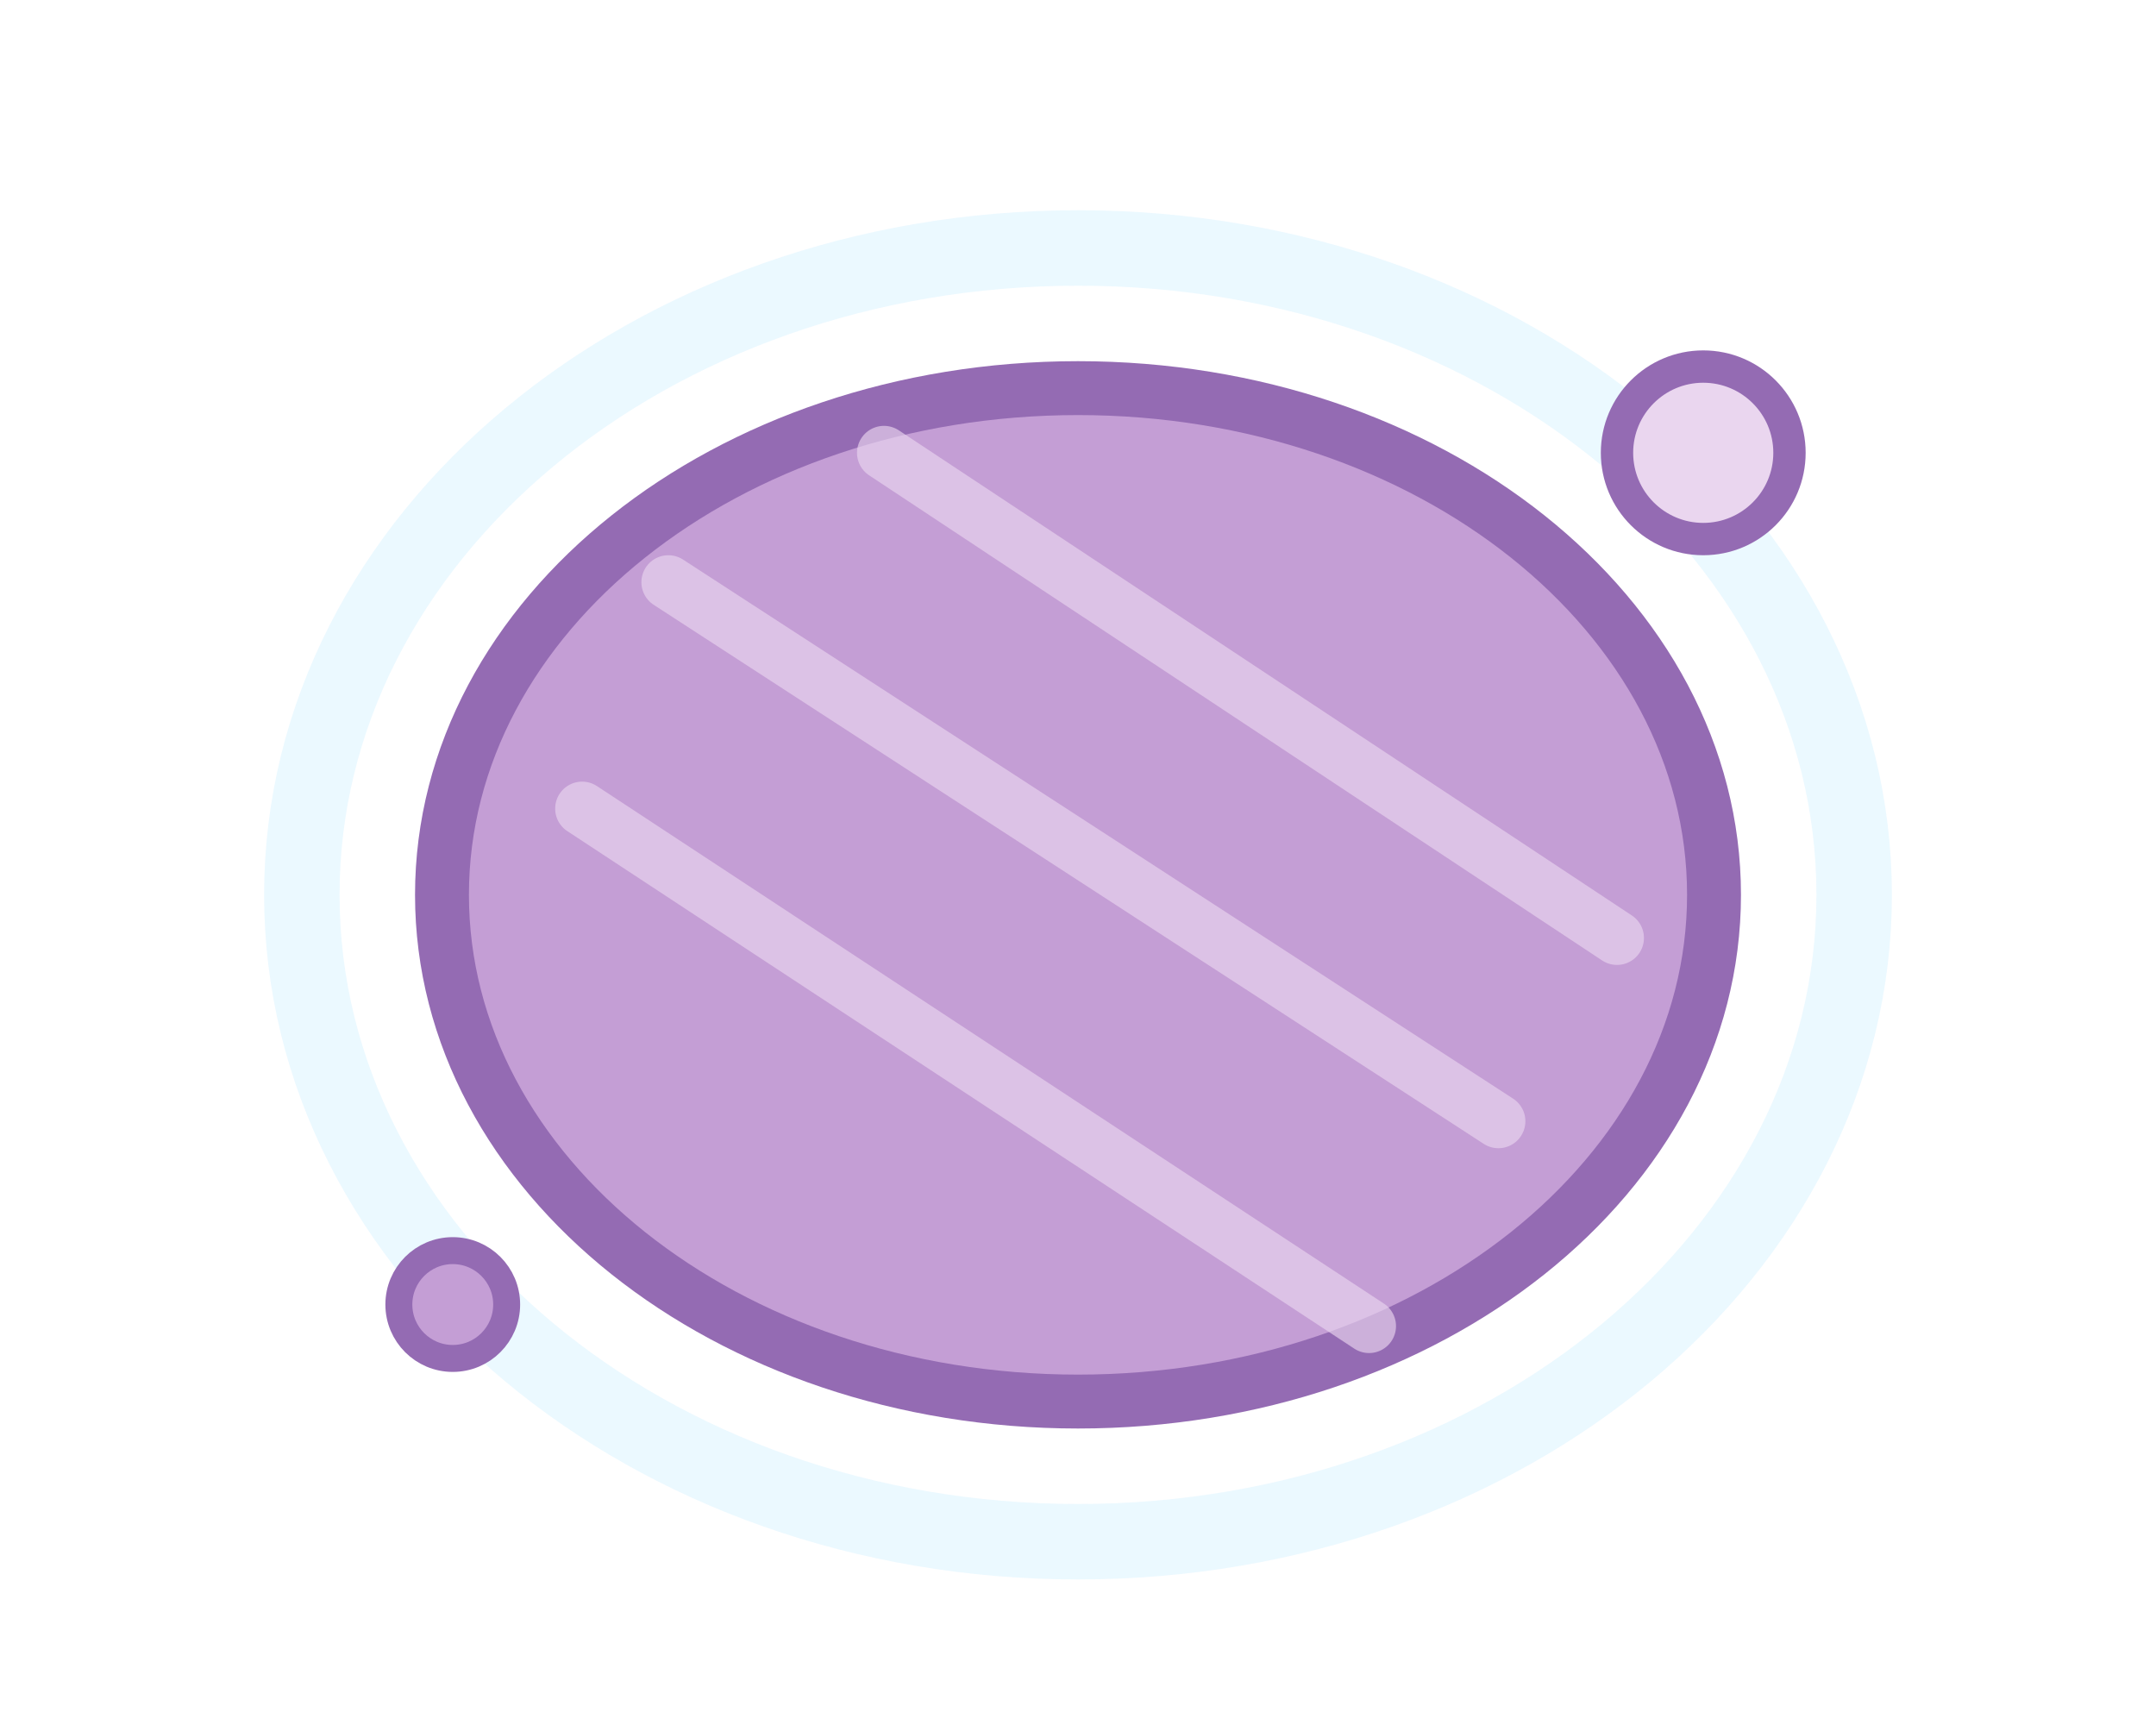
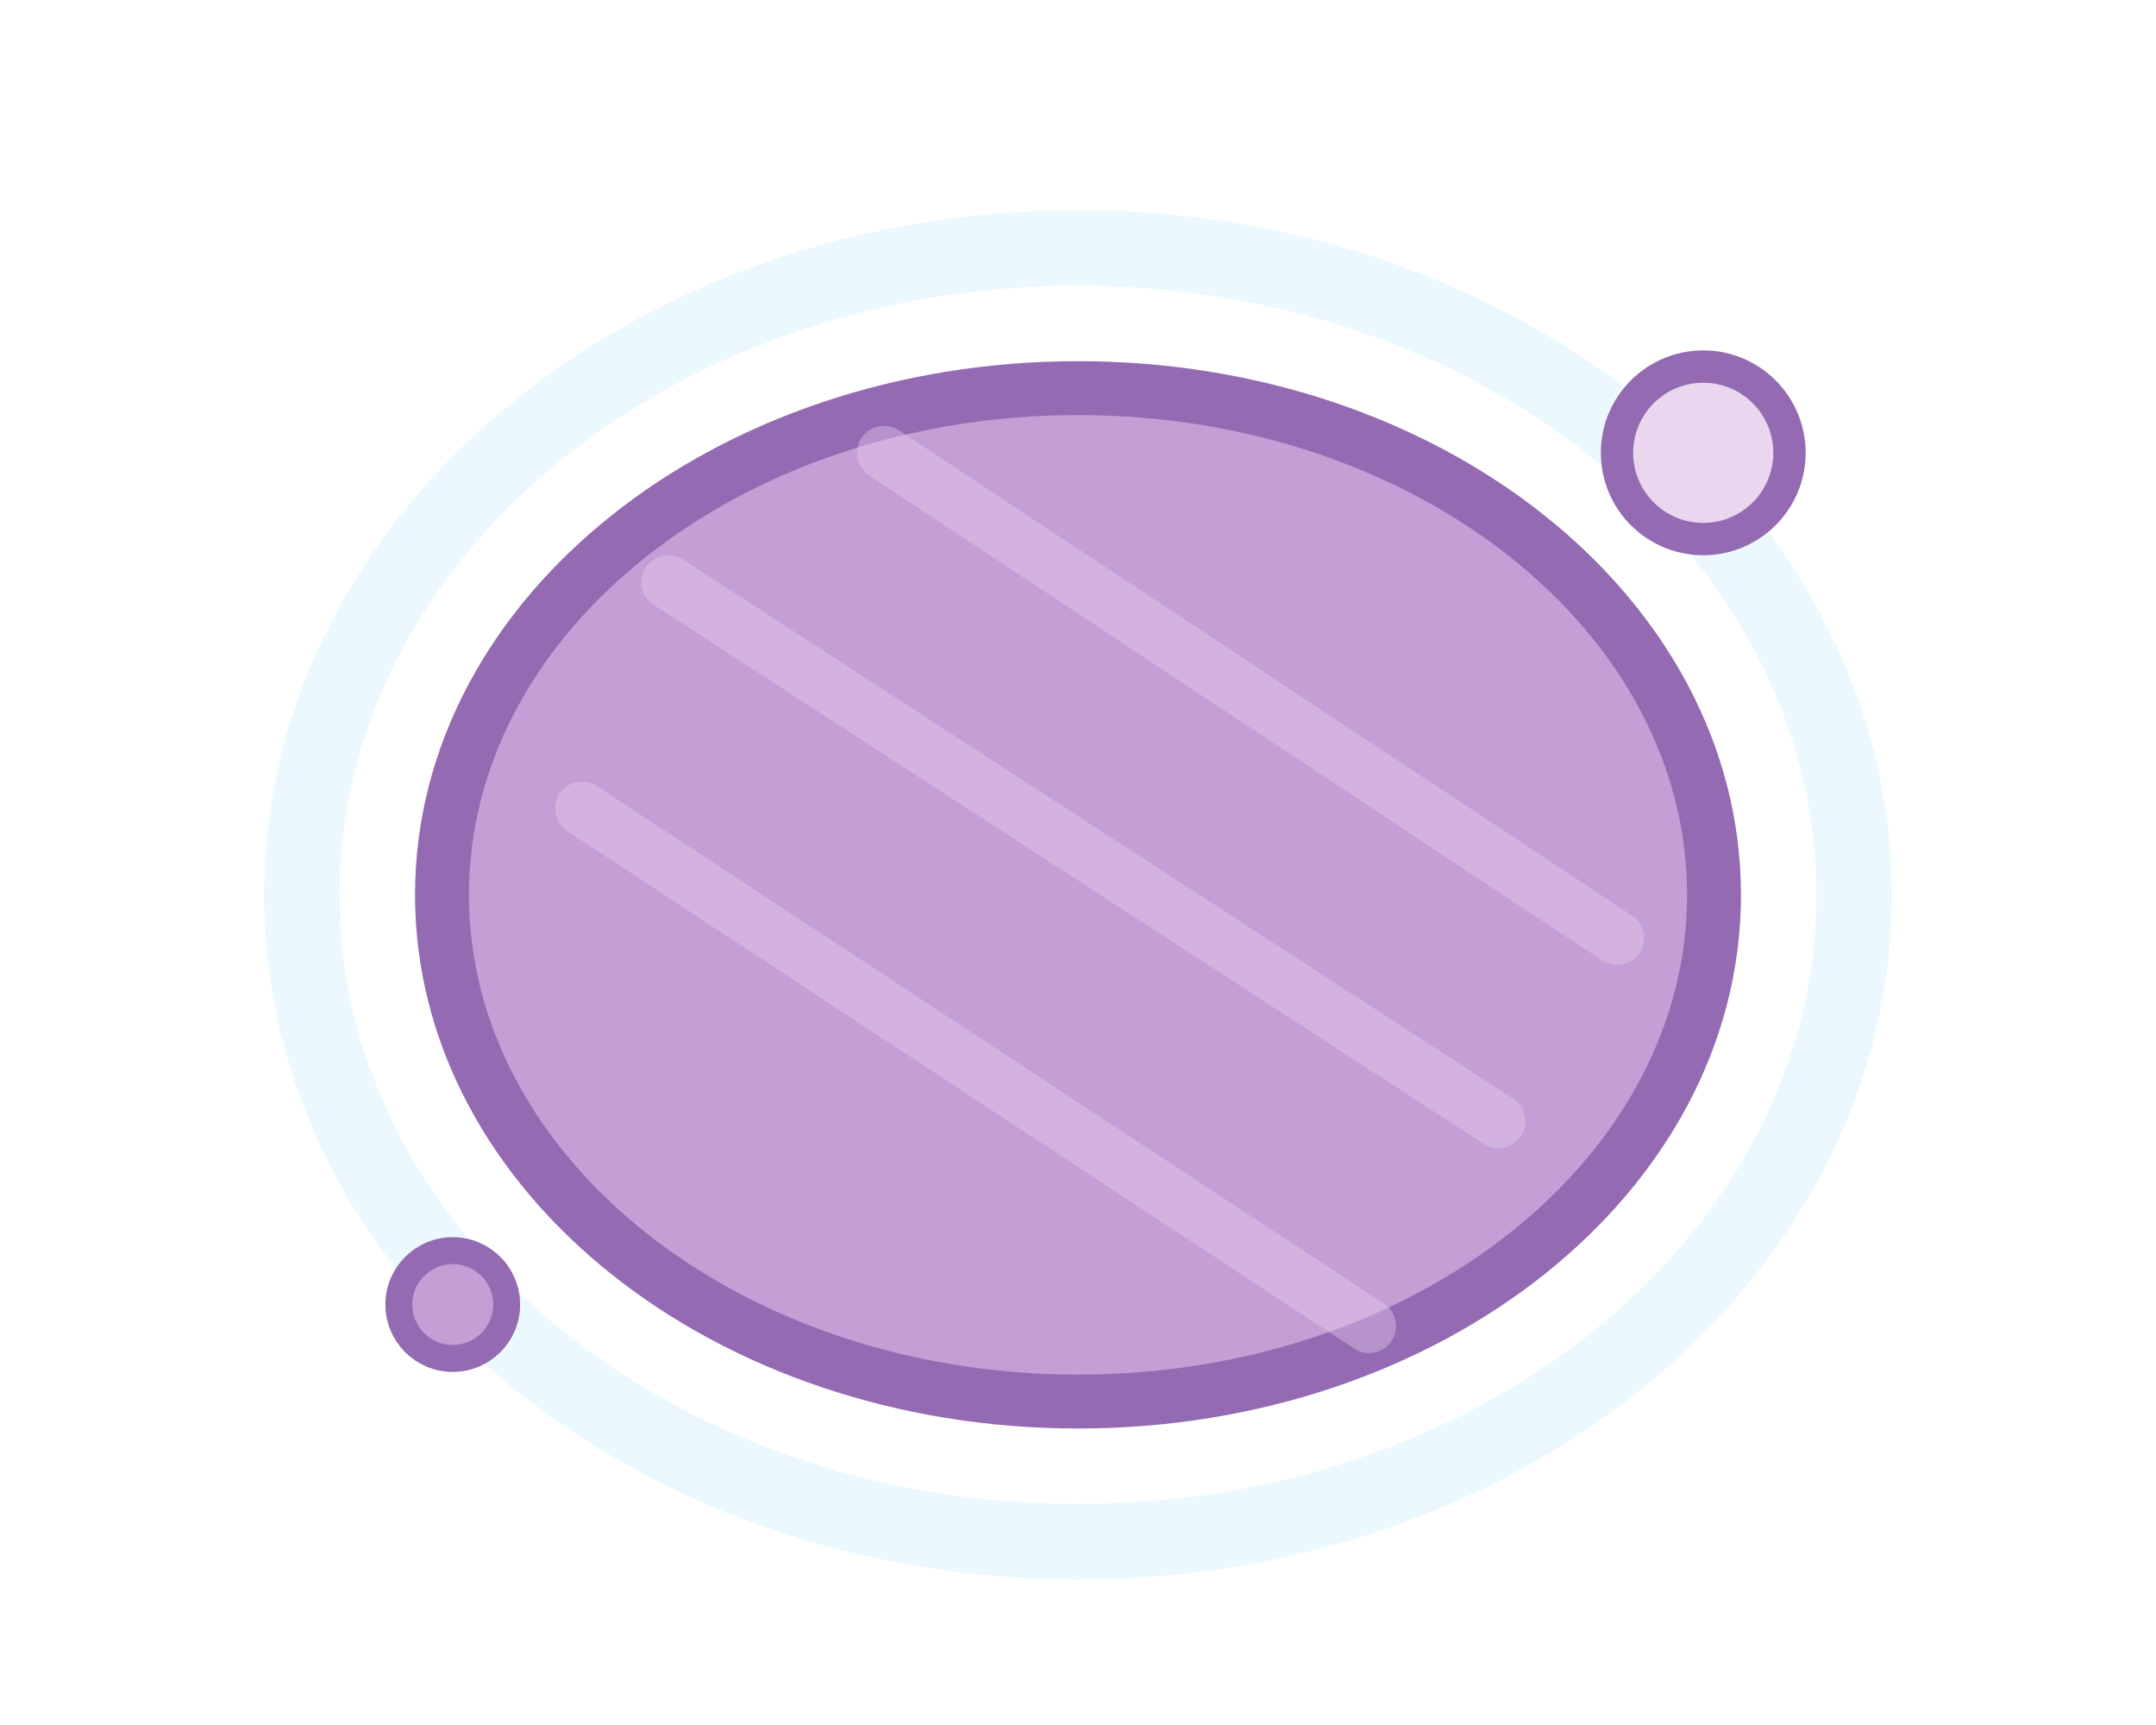
<svg xmlns="http://www.w3.org/2000/svg" viewBox="0 0 200 160" preserveAspectRatio="xMidYMid meet" aria-hidden="true" focusable="false" class="theme-object" data-variant-silhouette="5" data-variant-palette="2" data-variant-orientation="4" data-variant-surface="5" data-variant-companion="4" data-variant-atmosphere="2" data-visual-axis="orientation" data-visual-value="4" data-visual-scope="self">
  <g data-visual-axis="palette" data-visual-value="2">
    <g data-visual-axis="atmosphere" data-visual-value="2">
      <ellipse cx="100" cy="83" rx="72" ry="60" fill="none" stroke="#b8e8ff" stroke-width="7" opacity=".28" />
    </g>
    <g data-visual-axis="companion" data-visual-value="4">
      <circle cx="158" cy="42" r="8" fill="#ead6ef" stroke="#946bb3" stroke-width="3" />
      <circle cx="42" cy="121" r="5" fill="#c49ed5" stroke="#946bb3" stroke-width="2.5" />
    </g>
    <ellipse data-visual-axis="silhouette" data-visual-value="5" data-visual-scope="self" cx="100" cy="83" rx="59" ry="47" fill="rgb(196, 158, 213)" stroke="rgb(148, 107, 179)" stroke-width="5" />
-     <g data-visual-axis="surface" data-visual-value="5">
+     <g data-visual-axis="surface" data-visual-value="5" opacity=".6">
      <path class="theme-detail" d="M62 54L139 104M54 75L127 123M82 42L150 87" fill="none" stroke="#ead6ef" stroke-width="5" stroke-linecap="round" opacity=".65" />
    </g>
  </g>
  <rect data-theme-content-area="content" x="56" y="56" width="88" height="56" fill="none" stroke="none" />
</svg>
